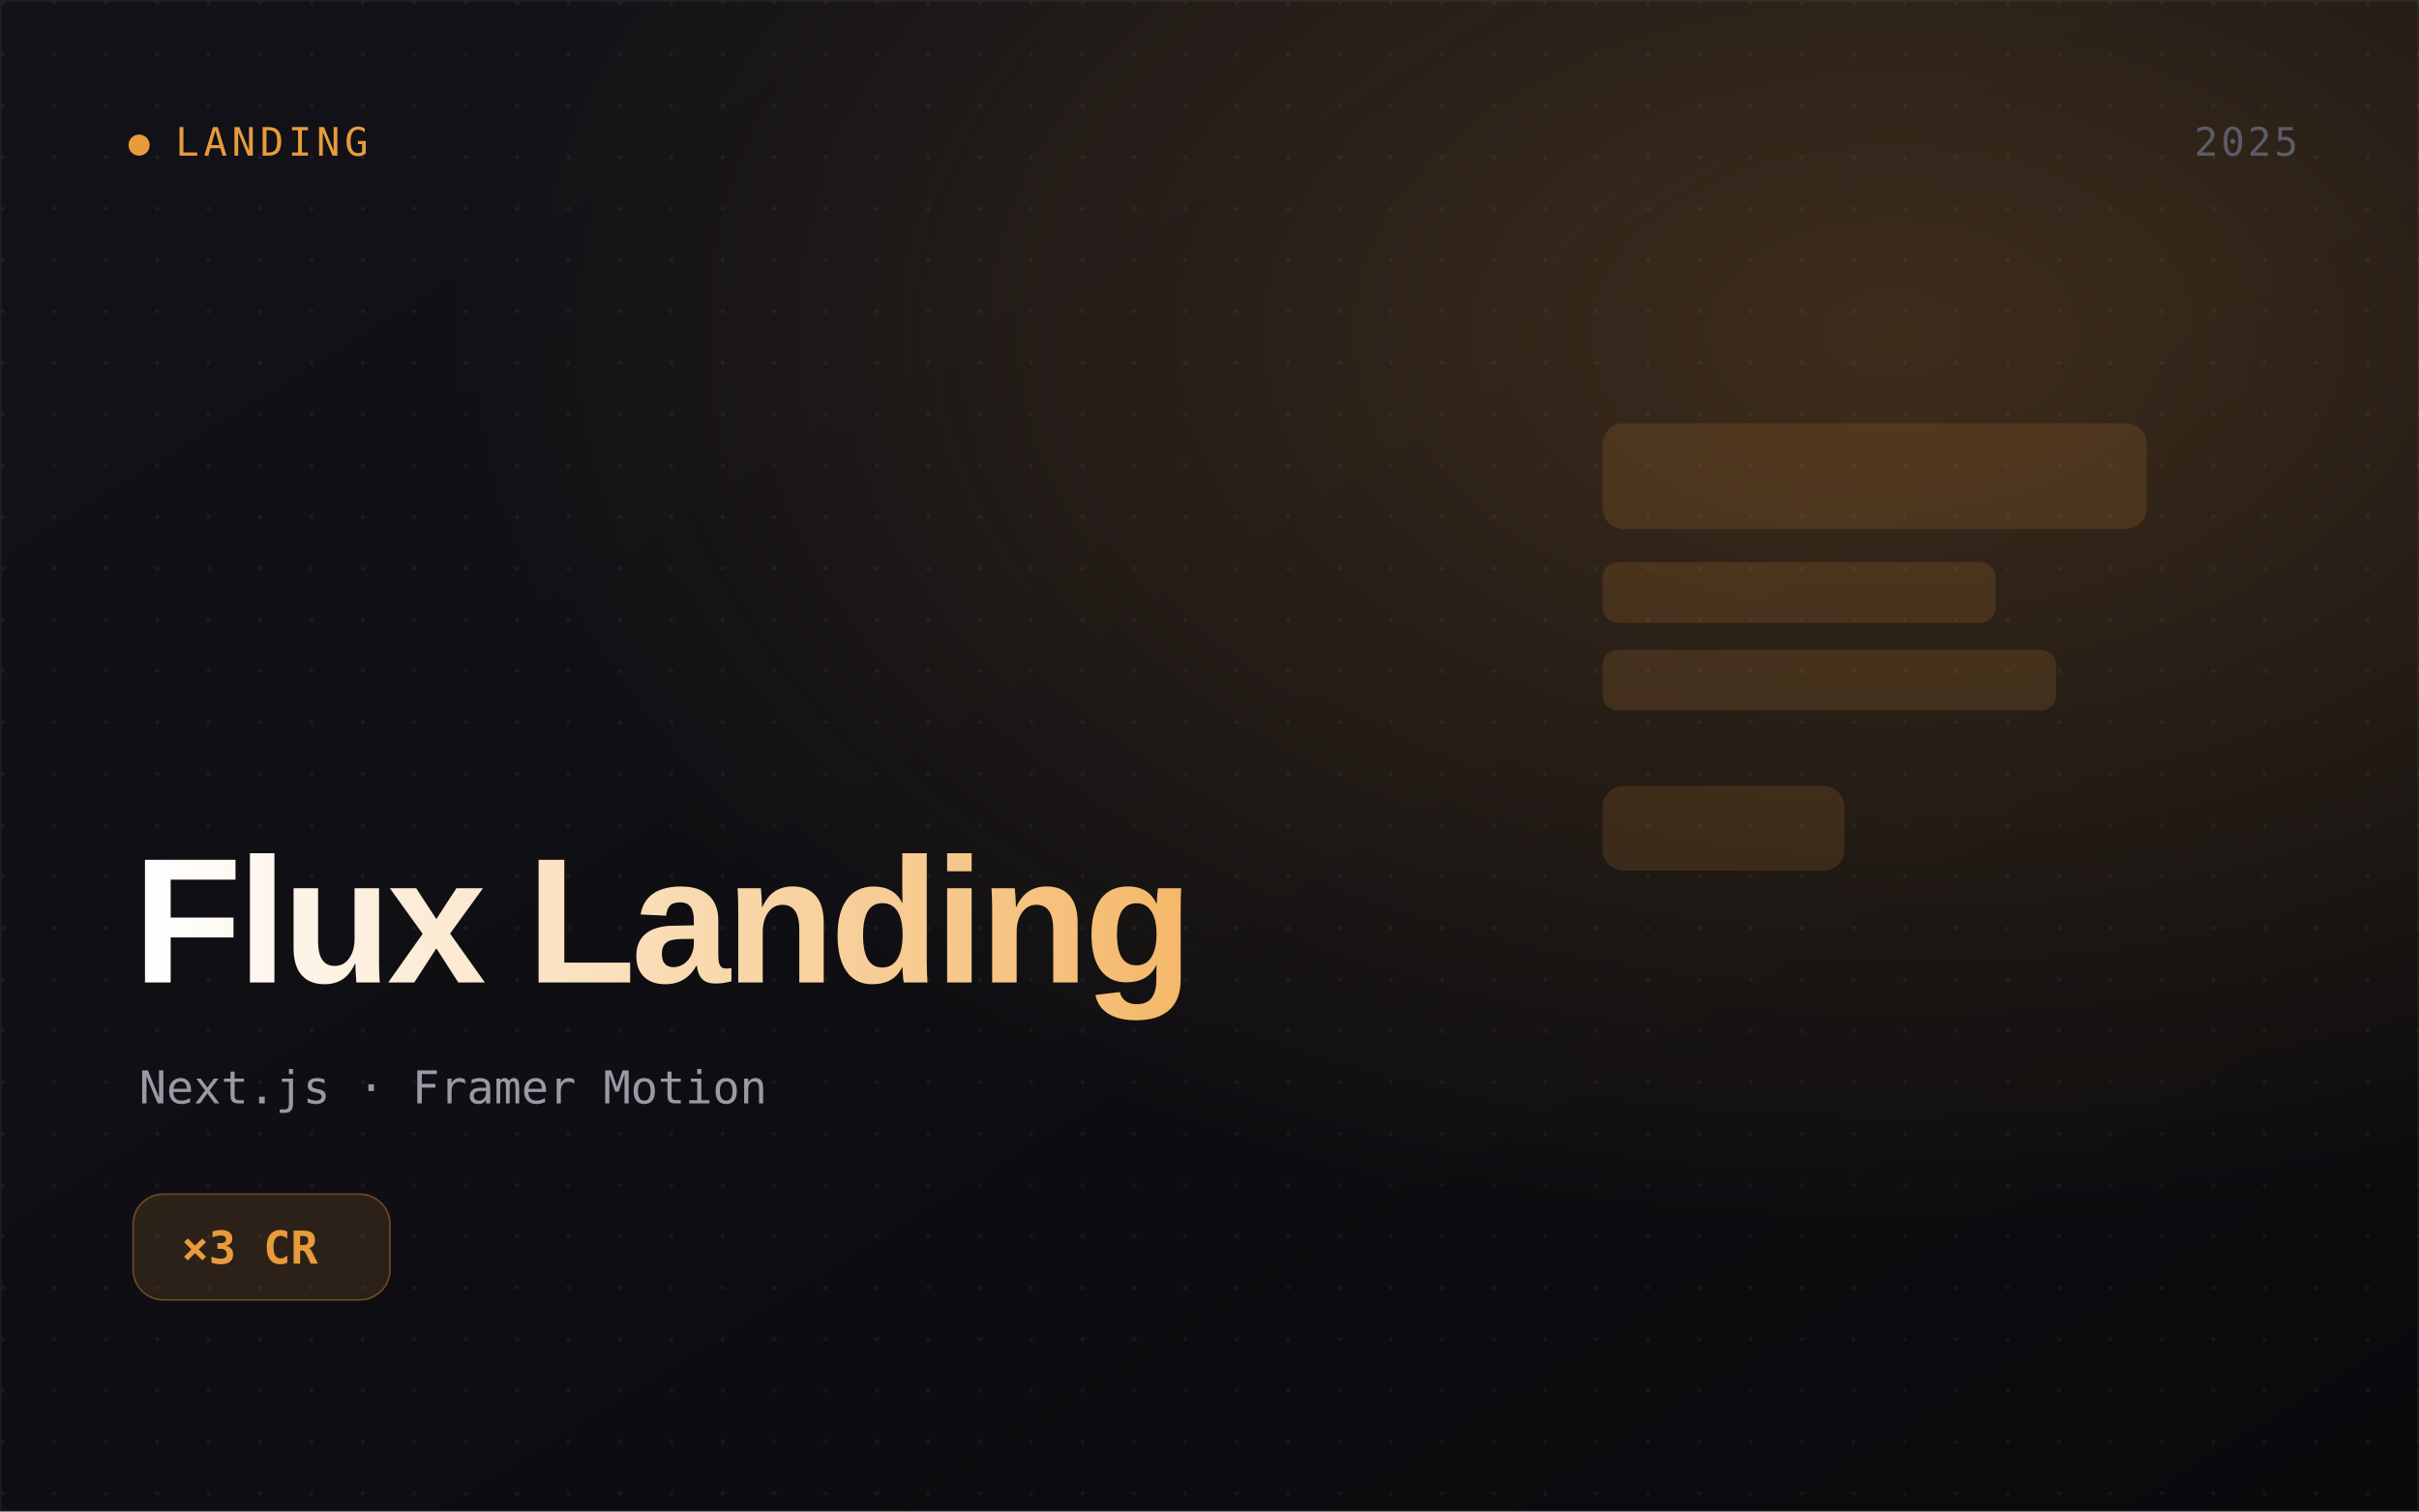
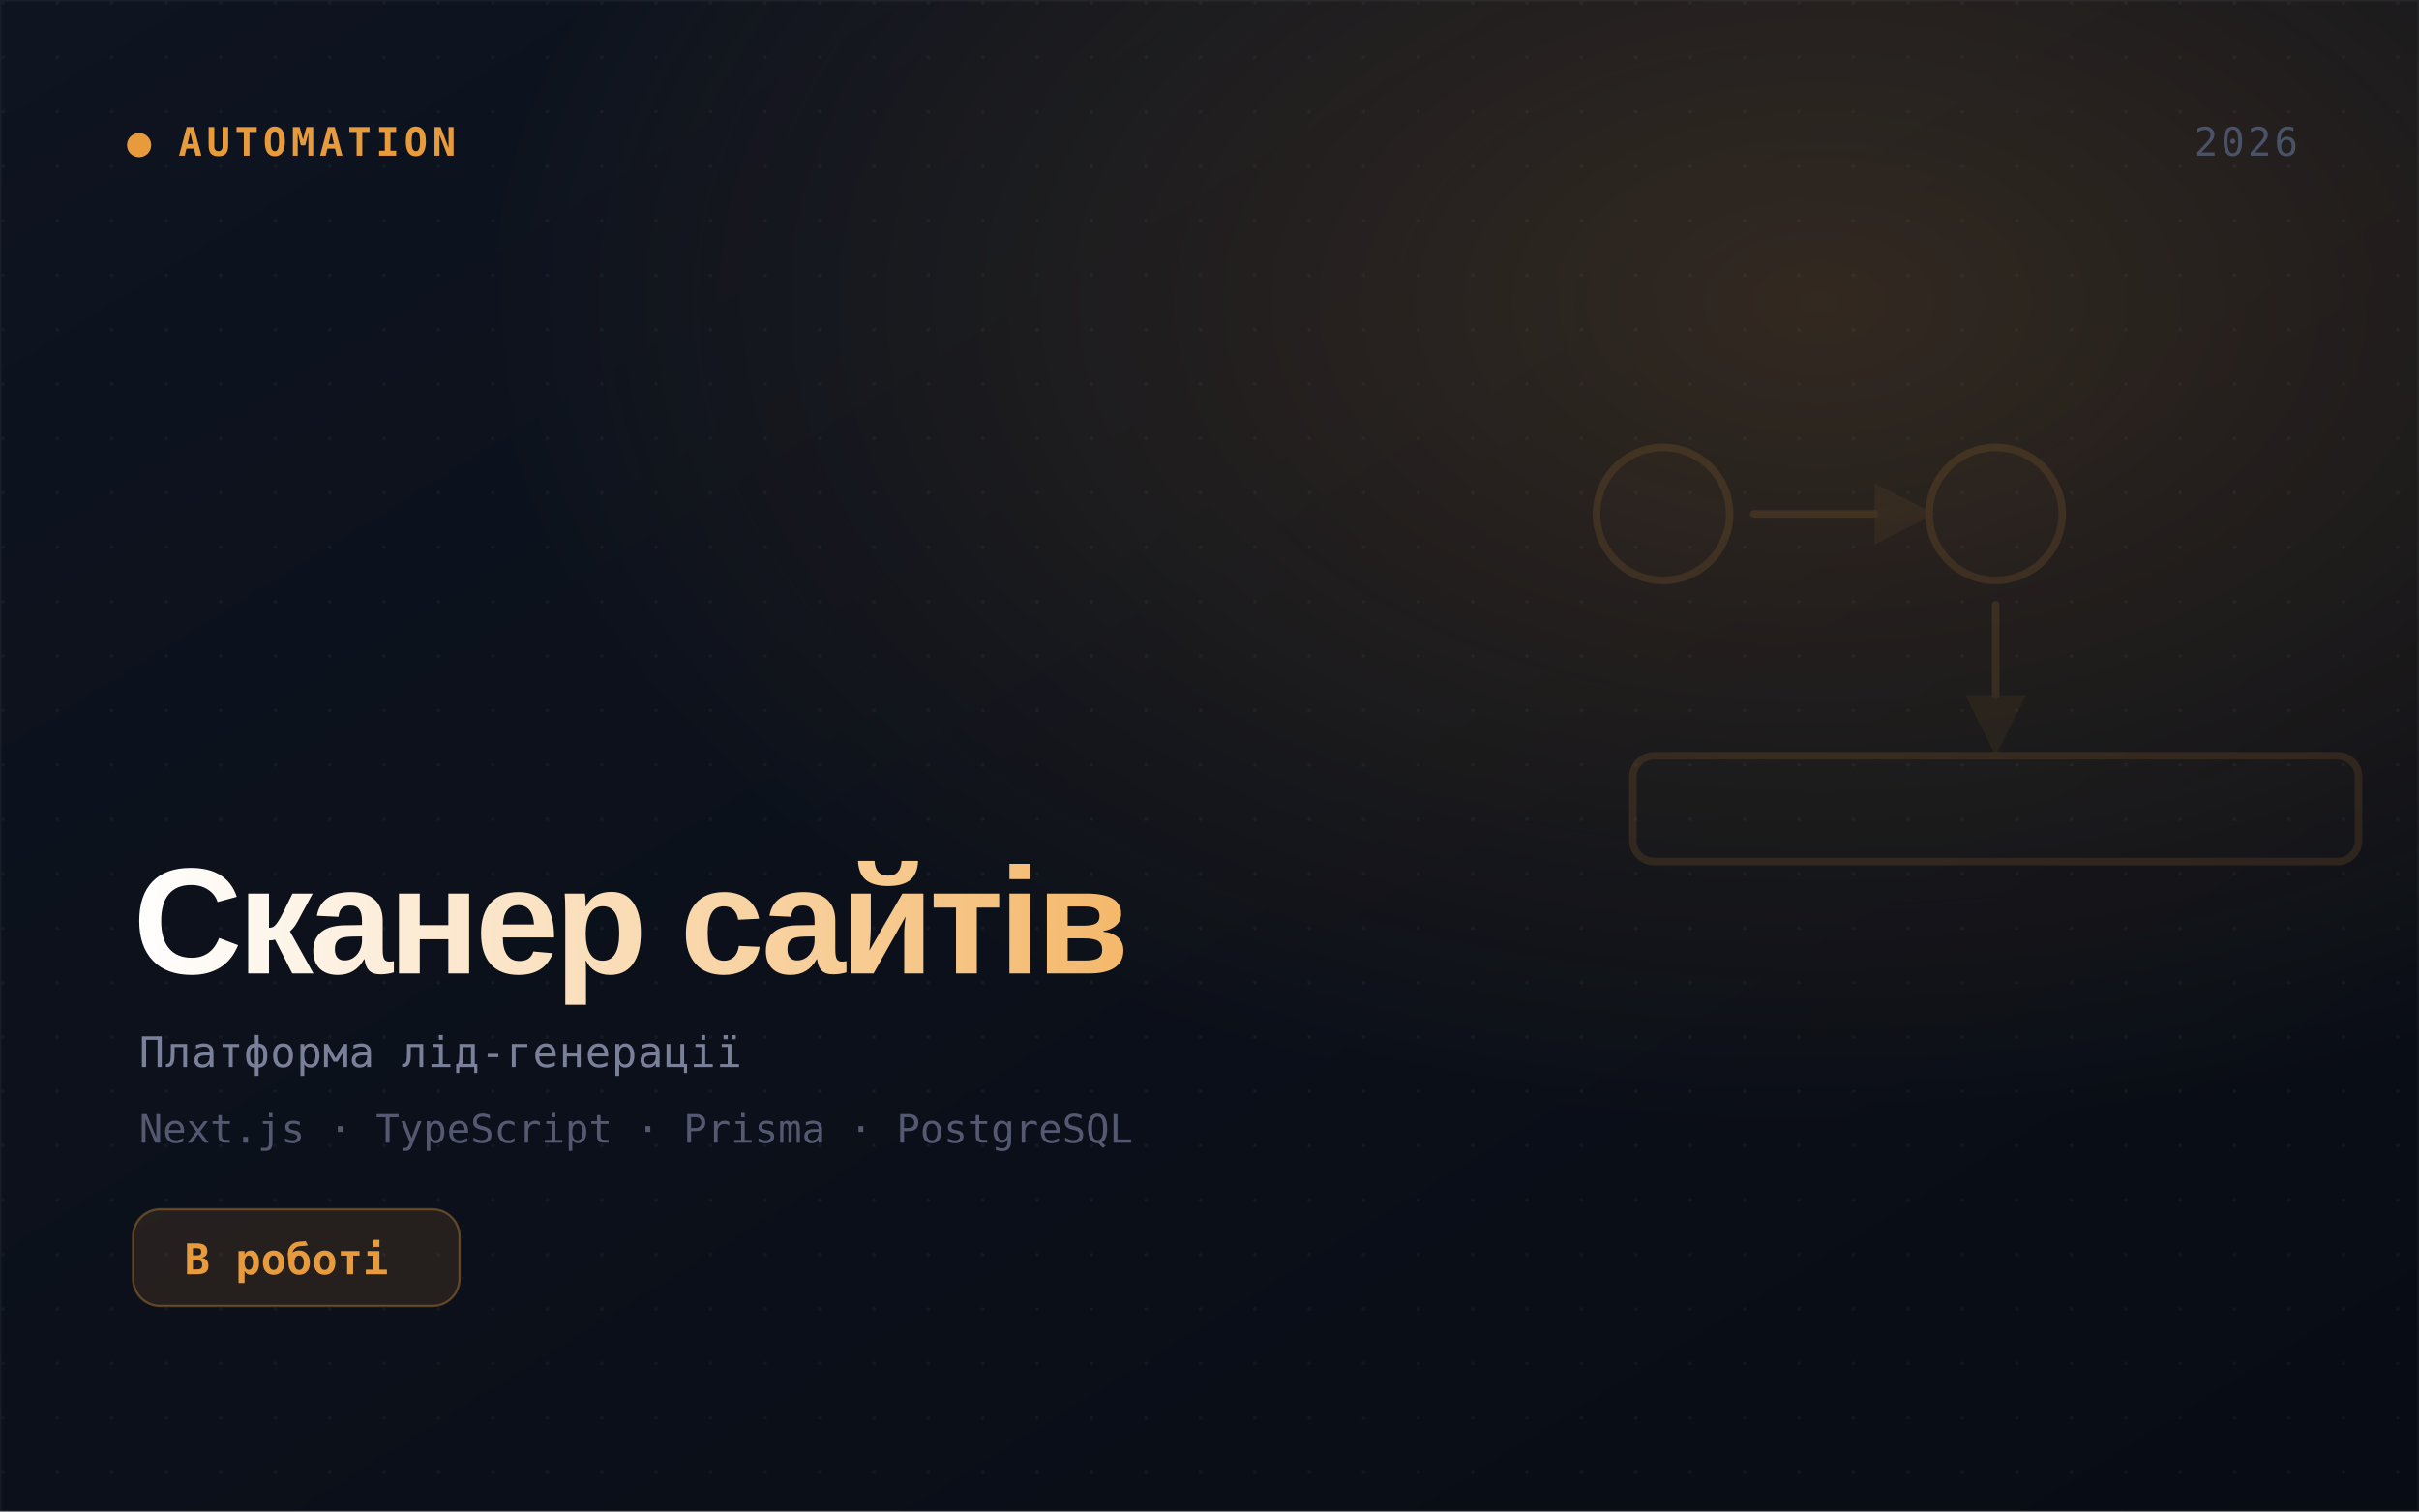
<svg xmlns="http://www.w3.org/2000/svg" width="1600" height="1000" viewBox="0 0 1600 1000" font-family="system-ui,Segoe UI,Arial,sans-serif">
  <defs>
    <linearGradient id="bg" x1="0" y1="0" x2="1" y2="1">
-       <stop offset="0" stop-color="#121218" />
-       <stop offset="1" stop-color="#0A0A0D" />
+       <stop offset="0" stop-color="#0E1420" />
+       <stop offset="1" stop-color="#080C14" />
    </linearGradient>
-     <radialGradient id="glow" cx="0.78" cy="0.22" r="0.6">
-       <stop offset="0" stop-color="#E89B3C" stop-opacity="0.22" />
+     <radialGradient id="glow" cx="0.75" cy="0.2" r="0.55">
+       <stop offset="0" stop-color="#E89B3C" stop-opacity="0.18" />
      <stop offset="1" stop-color="#E89B3C" stop-opacity="0" />
    </radialGradient>
-     <linearGradient id="tg" x1="0" y1="0" x2="1" y2="0">
+     <linearGradient id="title" x1="0" y1="0" x2="1" y2="0">
      <stop offset="0" stop-color="#FFFFFF" />
      <stop offset="1" stop-color="#F4B86A" />
    </linearGradient>
-     <pattern id="dots" width="34" height="34" patternUnits="userSpaceOnUse">
-       <circle cx="2" cy="2" r="1.4" fill="#FFFFFF" opacity="0.05" />
+     <pattern id="dots" width="36" height="36" patternUnits="userSpaceOnUse">
+       <circle cx="2" cy="2" r="1.2" fill="#FFFFFF" opacity="0.04" />
    </pattern>
  </defs>
  <rect width="1600" height="1000" fill="url(#bg)" />
  <rect width="1600" height="1000" fill="url(#dots)" />
  <rect width="1600" height="1000" fill="url(#glow)" />
-   <g opacity="0.14" fill="#E89B3C">
-     <rect x="1060" y="280" width="360" height="70" rx="14" />
-     <rect x="1060" y="372" width="260" height="40" rx="10" />
-     <rect x="1060" y="430" width="300" height="40" rx="10" />
-     <rect x="1060" y="520" width="160" height="56" rx="14" />
+   <g opacity="0.13" stroke="#E89B3C" stroke-width="5" fill="none" stroke-linecap="round" stroke-linejoin="round">
+     <circle cx="1100" cy="340" r="44" fill="#E89B3C" fill-opacity="0.1" />
+     <line x1="1160" y1="340" x2="1240" y2="340" />
+     <polygon points="1240,320 1280,340 1240,360" fill="#E89B3C" stroke="none" opacity="0.5" />
+     <circle cx="1320" cy="340" r="44" fill="#E89B3C" fill-opacity="0.1" />
+     <line x1="1320" y1="400" x2="1320" y2="460" />
+     <polygon points="1300,460 1320,500 1340,460" fill="#E89B3C" stroke="none" opacity="0.5" />
+     <rect x="1080" y="500" width="480" height="70" rx="14" fill="#E89B3C" fill-opacity="0.08" />
  </g>
  <g font-family="JetBrains Mono,Consolas,monospace">
-     <circle cx="92" cy="96" r="7" fill="#E89B3C" />
-     <text x="116" y="103" font-size="26" letter-spacing="3" fill="#E89B3C">LANDING</text>
-     <text x="1520" y="103" font-size="26" letter-spacing="2" fill="#5C5C68" text-anchor="end">2025</text>
+     <circle cx="92" cy="96" r="8" fill="#E89B3C" />
+     <text x="118" y="103" font-size="26" letter-spacing="3" fill="#E89B3C" font-weight="600">AUTOMATION</text>
+     <text x="1520" y="103" font-size="26" letter-spacing="2" fill="#4A5268" text-anchor="end">2026</text>
  </g>
-   <text x="88" y="650" font-size="118" font-weight="700" letter-spacing="-3" fill="url(#tg)">Flux Landing</text>
-   <text x="92" y="730" font-family="JetBrains Mono,Consolas,monospace" font-size="30" fill="#9A9AA6">Next.js · Framer Motion</text>
-   <g>
-     <rect x="88" y="790" width="170" height="70" rx="20" fill="#E89B3C" opacity="0.14" />
-     <rect x="88" y="790" width="170" height="70" rx="20" fill="none" stroke="#E89B3C" stroke-opacity="0.4" />
-     <text x="120" y="836" font-family="JetBrains Mono,Consolas,monospace" font-size="30" font-weight="600" fill="#E89B3C">×3 CR</text>
-   </g>
-   <rect x="0.5" y="0.5" width="1599" height="999" rx="0" fill="none" stroke="#FFFFFF" stroke-opacity="0.06" />
+   <text x="88" y="644" font-size="100" font-weight="700" letter-spacing="-3" fill="url(#title)">Сканер сайтів</text>
+   <text x="92" y="706" font-family="JetBrains Mono,Consolas,monospace" font-size="28" fill="#7A8099" letter-spacing="0.5">Платформа лід-генерації</text>
+   <text x="92" y="756" font-family="JetBrains Mono,Consolas,monospace" font-size="26" fill="#545870">Next.js · TypeScript · Prisma · PostgreSQL</text>
+   <rect x="88" y="800" width="216" height="64" rx="18" fill="#E89B3C" opacity="0.12" />
+   <rect x="88" y="800" width="216" height="64" rx="18" fill="none" stroke="#E89B3C" stroke-opacity="0.35" stroke-width="1.5" />
+   <text x="122" y="843" font-family="JetBrains Mono,Consolas,monospace" font-size="28" font-weight="600" fill="#E89B3C">В роботі</text>
+   <rect x="0.5" y="0.5" width="1599" height="999" fill="none" stroke="#FFFFFF" stroke-opacity="0.05" />
</svg>
